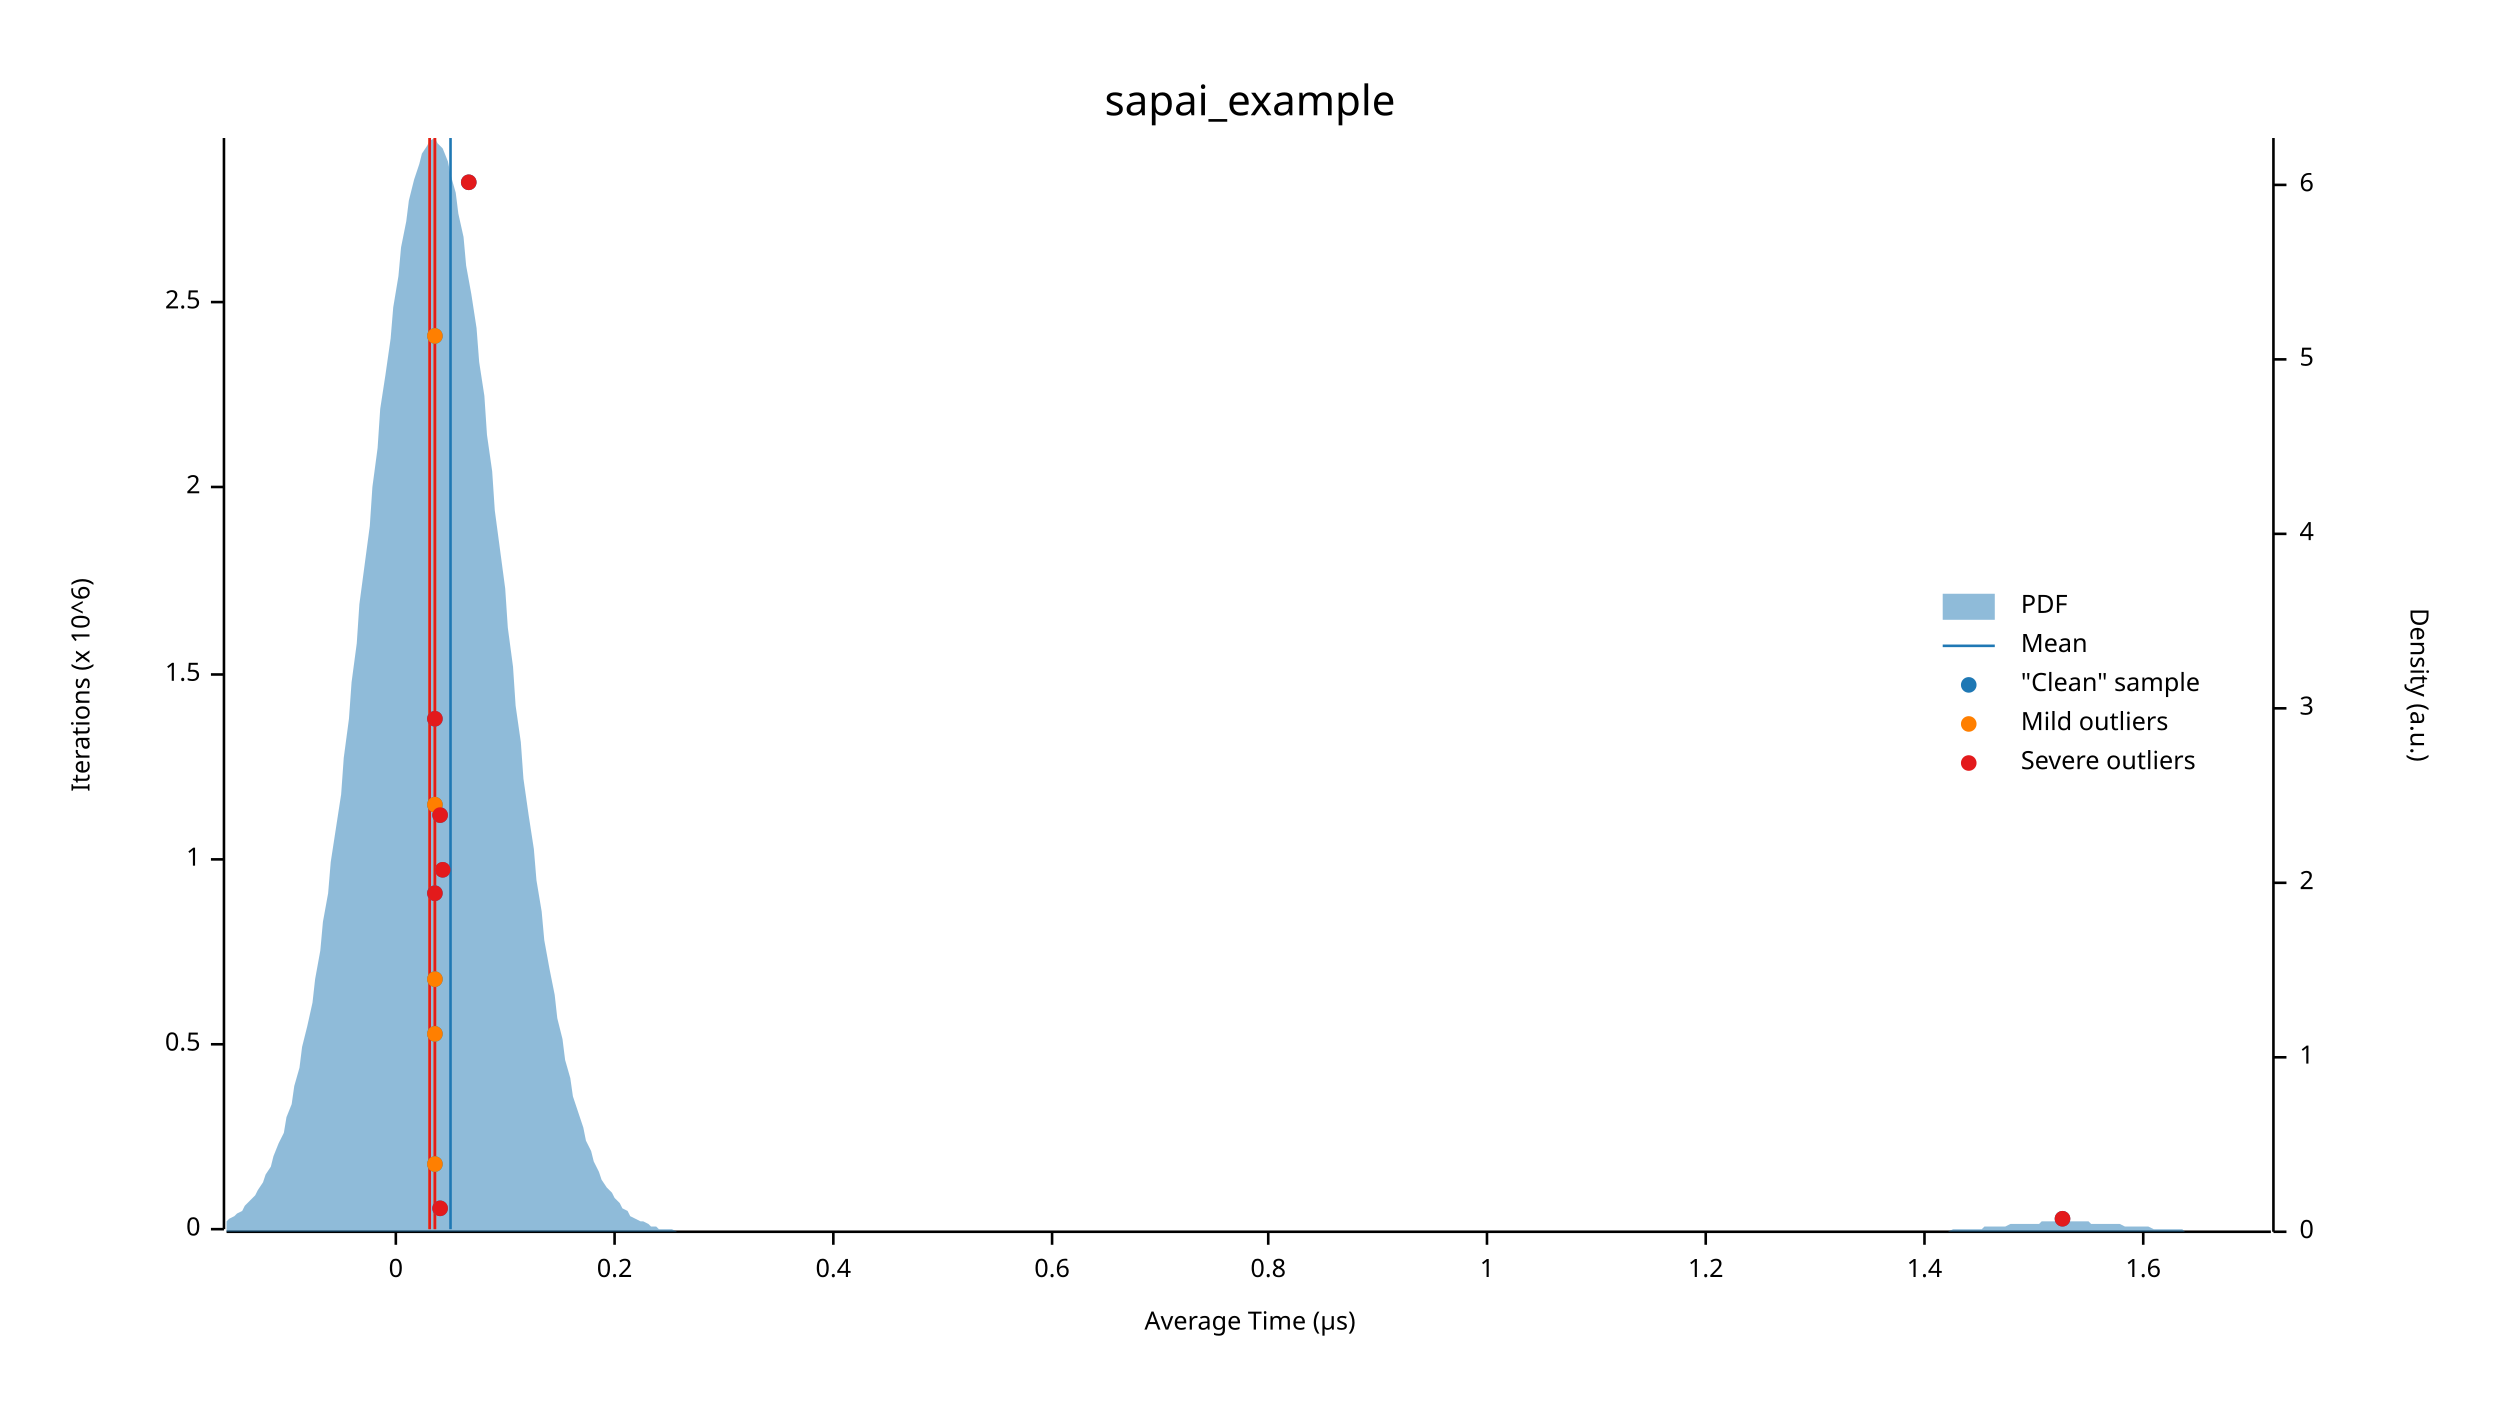
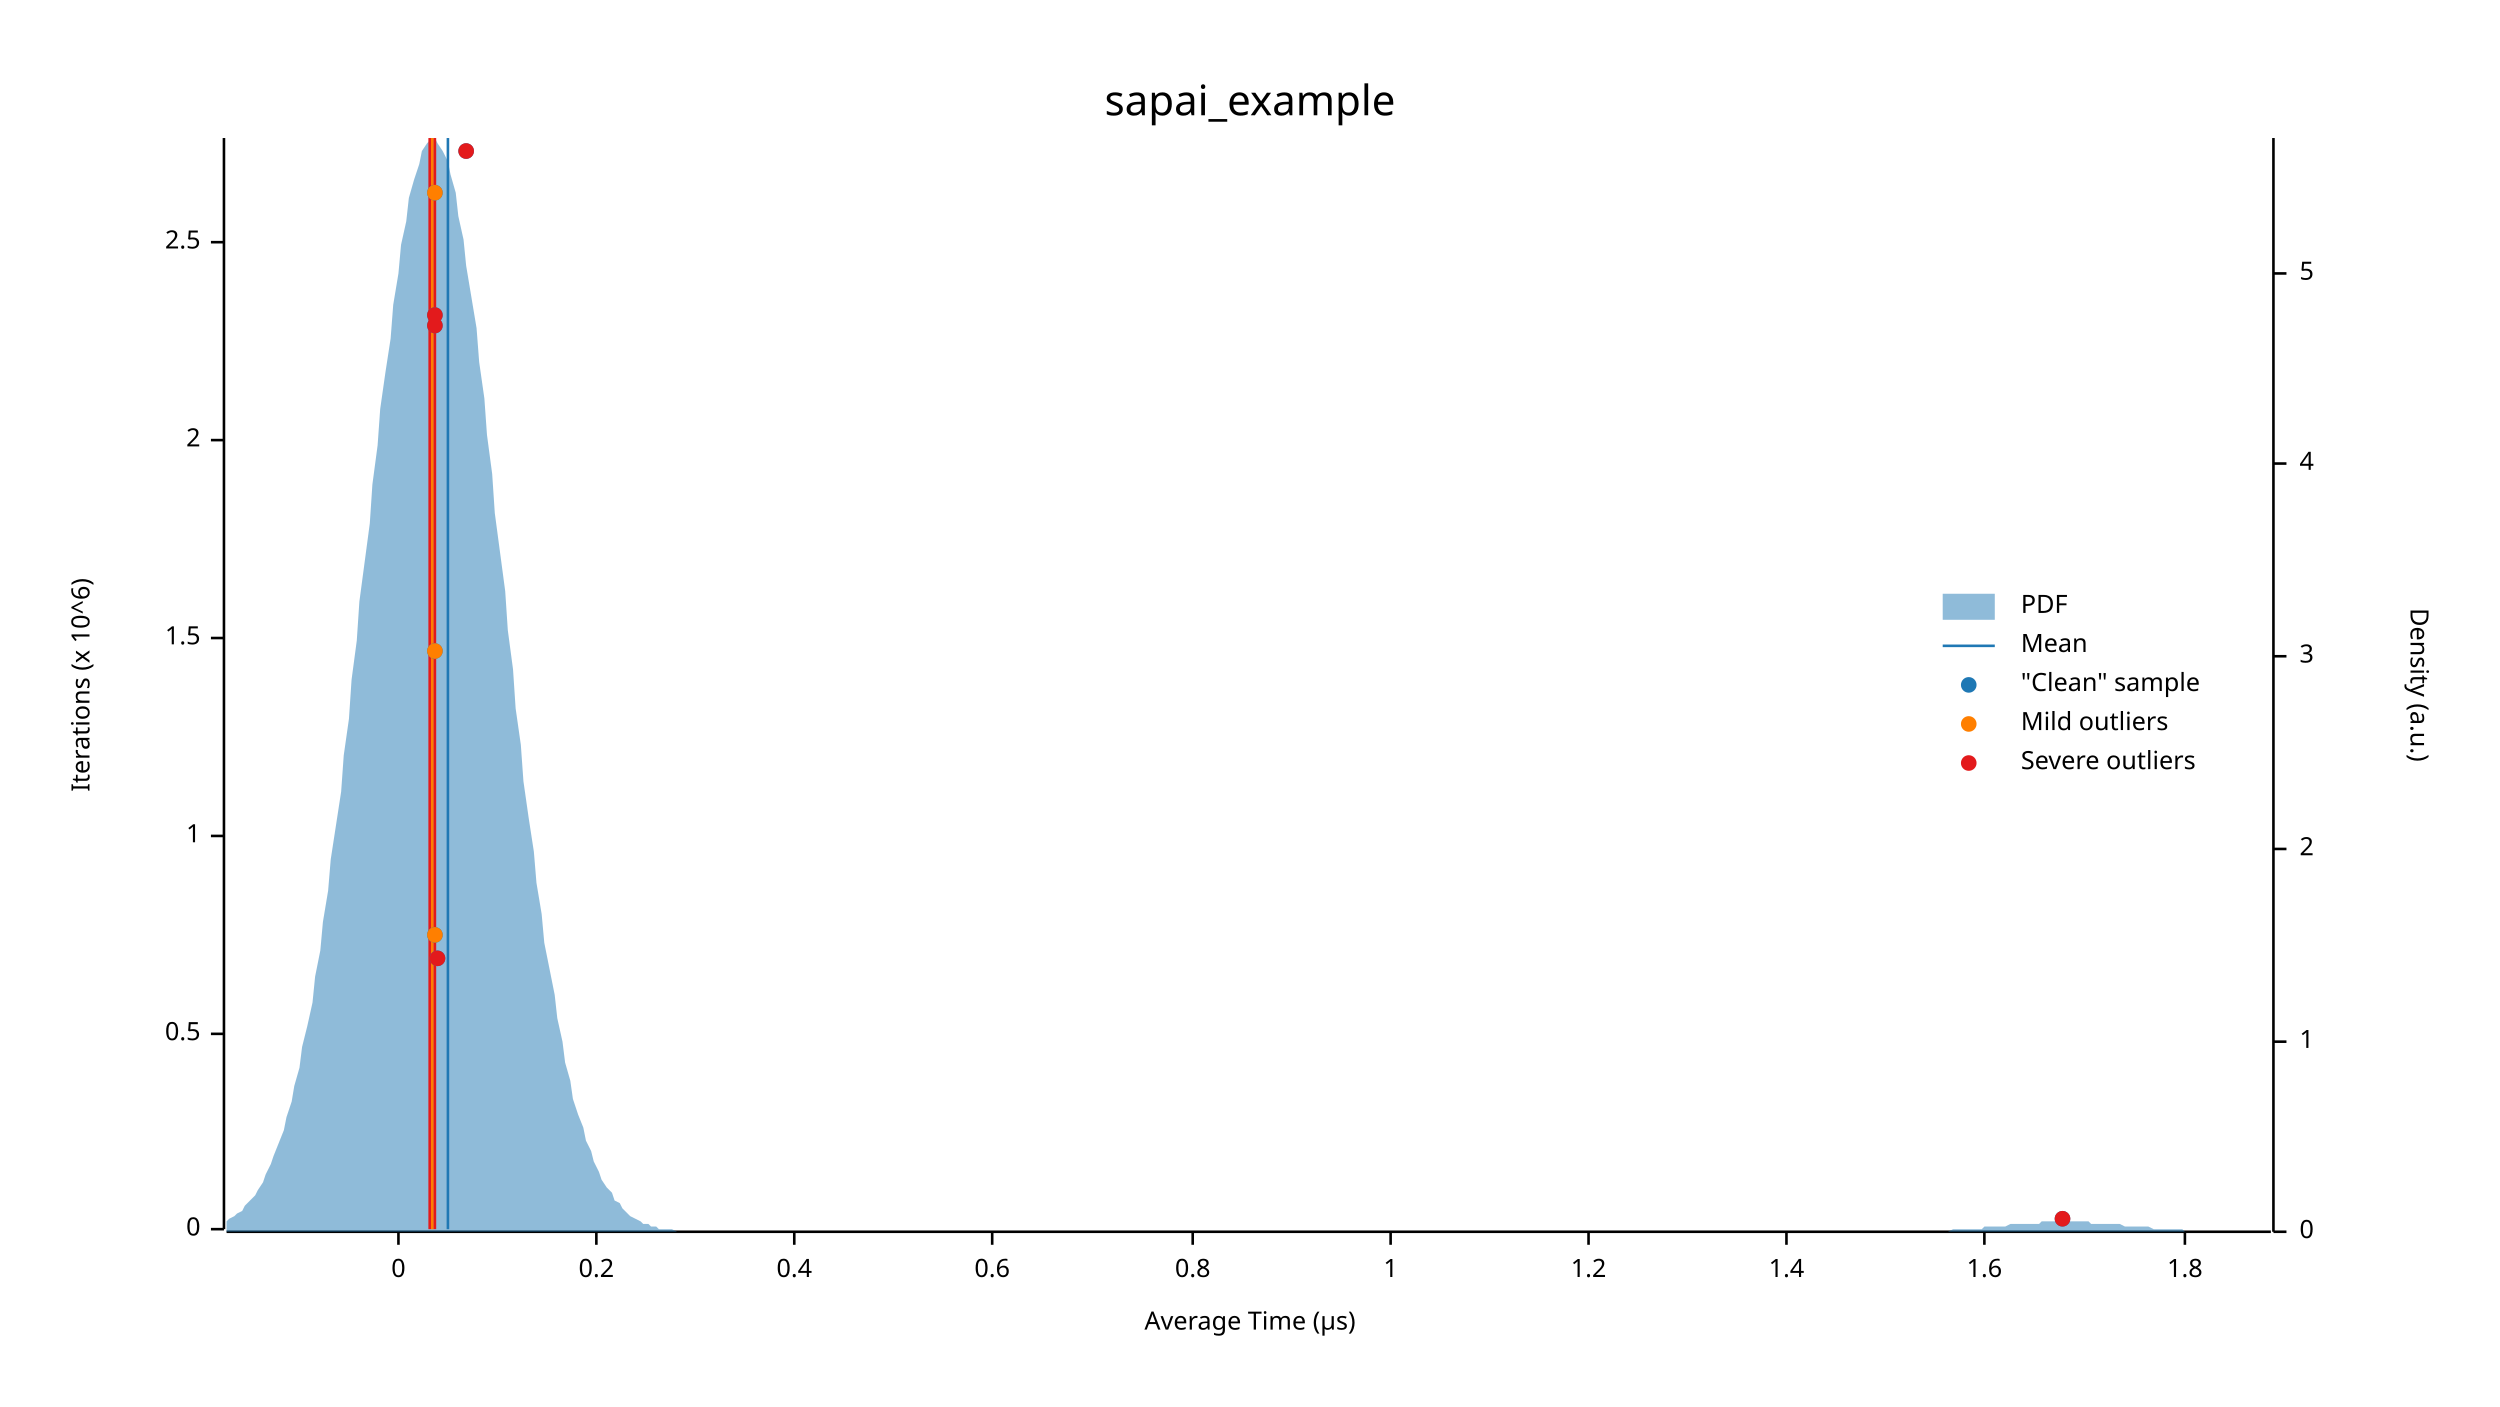
<svg xmlns="http://www.w3.org/2000/svg" width="960" height="540" viewBox="0 0 960 540">
  <text x="480" y="32" dy="0.76em" text-anchor="middle" font-family="sans-serif" font-size="16.129" opacity="1" fill="#000000">
sapai_example
</text>
  <text x="27" y="263" dy="0.76em" text-anchor="middle" font-family="sans-serif" font-size="9.677" opacity="1" fill="#000000" transform="rotate(270, 27, 263)">
Iterations (x 10^6)
</text>
  <text x="480" y="513" dy="-0.5ex" text-anchor="middle" font-family="sans-serif" font-size="9.677" opacity="1" fill="#000000">
Average Time (µs)
</text>
  <polyline fill="none" opacity="1" stroke="#000000" stroke-width="1" points="86,53 86,472 " />
  <text x="77" y="472" dy="0.5ex" text-anchor="end" font-family="sans-serif" font-size="9.677" opacity="1" fill="#000000">
0
</text>
  <polyline fill="none" opacity="1" stroke="#000000" stroke-width="1" points="81,472 86,472 " />
-   <text x="77" y="401" dy="0.5ex" text-anchor="end" font-family="sans-serif" font-size="9.677" opacity="1" fill="#000000">
+   <text x="77" y="397" dy="0.5ex" text-anchor="end" font-family="sans-serif" font-size="9.677" opacity="1" fill="#000000">
0.5
</text>
-   <polyline fill="none" opacity="1" stroke="#000000" stroke-width="1" points="81,401 86,401 " />
-   <text x="77" y="330" dy="0.5ex" text-anchor="end" font-family="sans-serif" font-size="9.677" opacity="1" fill="#000000">
+   <polyline fill="none" opacity="1" stroke="#000000" stroke-width="1" points="81,397 86,397 " />
+   <text x="77" y="321" dy="0.5ex" text-anchor="end" font-family="sans-serif" font-size="9.677" opacity="1" fill="#000000">
1
</text>
-   <polyline fill="none" opacity="1" stroke="#000000" stroke-width="1" points="81,330 86,330 " />
-   <text x="77" y="259" dy="0.5ex" text-anchor="end" font-family="sans-serif" font-size="9.677" opacity="1" fill="#000000">
+   <polyline fill="none" opacity="1" stroke="#000000" stroke-width="1" points="81,321 86,321 " />
+   <text x="77" y="245" dy="0.5ex" text-anchor="end" font-family="sans-serif" font-size="9.677" opacity="1" fill="#000000">
1.5
</text>
-   <polyline fill="none" opacity="1" stroke="#000000" stroke-width="1" points="81,259 86,259 " />
-   <text x="77" y="187" dy="0.5ex" text-anchor="end" font-family="sans-serif" font-size="9.677" opacity="1" fill="#000000">
+   <polyline fill="none" opacity="1" stroke="#000000" stroke-width="1" points="81,245 86,245 " />
+   <text x="77" y="169" dy="0.5ex" text-anchor="end" font-family="sans-serif" font-size="9.677" opacity="1" fill="#000000">
2
</text>
-   <polyline fill="none" opacity="1" stroke="#000000" stroke-width="1" points="81,187 86,187 " />
-   <text x="77" y="116" dy="0.5ex" text-anchor="end" font-family="sans-serif" font-size="9.677" opacity="1" fill="#000000">
+   <polyline fill="none" opacity="1" stroke="#000000" stroke-width="1" points="81,169 86,169 " />
+   <text x="77" y="93" dy="0.5ex" text-anchor="end" font-family="sans-serif" font-size="9.677" opacity="1" fill="#000000">
2.5
</text>
-   <polyline fill="none" opacity="1" stroke="#000000" stroke-width="1" points="81,116 86,116 " />
+   <polyline fill="none" opacity="1" stroke="#000000" stroke-width="1" points="81,93 86,93 " />
  <polyline fill="none" opacity="1" stroke="#000000" stroke-width="1" points="87,473 872,473 " />
-   <text x="152" y="483" dy="0.76em" text-anchor="middle" font-family="sans-serif" font-size="9.677" opacity="1" fill="#000000">
+   <text x="153" y="483" dy="0.76em" text-anchor="middle" font-family="sans-serif" font-size="9.677" opacity="1" fill="#000000">
0
</text>
-   <polyline fill="none" opacity="1" stroke="#000000" stroke-width="1" points="152,473 152,478 " />
-   <text x="236" y="483" dy="0.76em" text-anchor="middle" font-family="sans-serif" font-size="9.677" opacity="1" fill="#000000">
+   <polyline fill="none" opacity="1" stroke="#000000" stroke-width="1" points="153,473 153,478 " />
+   <text x="229" y="483" dy="0.76em" text-anchor="middle" font-family="sans-serif" font-size="9.677" opacity="1" fill="#000000">
0.2
</text>
-   <polyline fill="none" opacity="1" stroke="#000000" stroke-width="1" points="236,473 236,478 " />
-   <text x="320" y="483" dy="0.76em" text-anchor="middle" font-family="sans-serif" font-size="9.677" opacity="1" fill="#000000">
+   <polyline fill="none" opacity="1" stroke="#000000" stroke-width="1" points="229,473 229,478 " />
+   <text x="305" y="483" dy="0.76em" text-anchor="middle" font-family="sans-serif" font-size="9.677" opacity="1" fill="#000000">
0.4
</text>
-   <polyline fill="none" opacity="1" stroke="#000000" stroke-width="1" points="320,473 320,478 " />
-   <text x="404" y="483" dy="0.76em" text-anchor="middle" font-family="sans-serif" font-size="9.677" opacity="1" fill="#000000">
+   <polyline fill="none" opacity="1" stroke="#000000" stroke-width="1" points="305,473 305,478 " />
+   <text x="381" y="483" dy="0.76em" text-anchor="middle" font-family="sans-serif" font-size="9.677" opacity="1" fill="#000000">
0.6
</text>
-   <polyline fill="none" opacity="1" stroke="#000000" stroke-width="1" points="404,473 404,478 " />
-   <text x="487" y="483" dy="0.76em" text-anchor="middle" font-family="sans-serif" font-size="9.677" opacity="1" fill="#000000">
+   <polyline fill="none" opacity="1" stroke="#000000" stroke-width="1" points="381,473 381,478 " />
+   <text x="458" y="483" dy="0.76em" text-anchor="middle" font-family="sans-serif" font-size="9.677" opacity="1" fill="#000000">
0.8
</text>
-   <polyline fill="none" opacity="1" stroke="#000000" stroke-width="1" points="487,473 487,478 " />
-   <text x="571" y="483" dy="0.76em" text-anchor="middle" font-family="sans-serif" font-size="9.677" opacity="1" fill="#000000">
+   <polyline fill="none" opacity="1" stroke="#000000" stroke-width="1" points="458,473 458,478 " />
+   <text x="534" y="483" dy="0.76em" text-anchor="middle" font-family="sans-serif" font-size="9.677" opacity="1" fill="#000000">
1
</text>
-   <polyline fill="none" opacity="1" stroke="#000000" stroke-width="1" points="571,473 571,478 " />
-   <text x="655" y="483" dy="0.76em" text-anchor="middle" font-family="sans-serif" font-size="9.677" opacity="1" fill="#000000">
+   <polyline fill="none" opacity="1" stroke="#000000" stroke-width="1" points="534,473 534,478 " />
+   <text x="610" y="483" dy="0.76em" text-anchor="middle" font-family="sans-serif" font-size="9.677" opacity="1" fill="#000000">
1.2
</text>
-   <polyline fill="none" opacity="1" stroke="#000000" stroke-width="1" points="655,473 655,478 " />
-   <text x="739" y="483" dy="0.76em" text-anchor="middle" font-family="sans-serif" font-size="9.677" opacity="1" fill="#000000">
+   <polyline fill="none" opacity="1" stroke="#000000" stroke-width="1" points="610,473 610,478 " />
+   <text x="686" y="483" dy="0.76em" text-anchor="middle" font-family="sans-serif" font-size="9.677" opacity="1" fill="#000000">
1.4
</text>
-   <polyline fill="none" opacity="1" stroke="#000000" stroke-width="1" points="739,473 739,478 " />
-   <text x="823" y="483" dy="0.76em" text-anchor="middle" font-family="sans-serif" font-size="9.677" opacity="1" fill="#000000">
+   <polyline fill="none" opacity="1" stroke="#000000" stroke-width="1" points="686,473 686,478 " />
+   <text x="762" y="483" dy="0.76em" text-anchor="middle" font-family="sans-serif" font-size="9.677" opacity="1" fill="#000000">
1.6
</text>
-   <polyline fill="none" opacity="1" stroke="#000000" stroke-width="1" points="823,473 823,478 " />
+   <polyline fill="none" opacity="1" stroke="#000000" stroke-width="1" points="762,473 762,478 " />
+   <text x="839" y="483" dy="0.76em" text-anchor="middle" font-family="sans-serif" font-size="9.677" opacity="1" fill="#000000">
+ 1.8
+ </text>
+   <polyline fill="none" opacity="1" stroke="#000000" stroke-width="1" points="839,473 839,478 " />
  <text x="933" y="263" dy="0.76em" text-anchor="middle" font-family="sans-serif" font-size="9.677" opacity="1" fill="#000000" transform="rotate(90, 933, 263)">
Density (a.u.)
</text>
  <polyline fill="none" opacity="1" stroke="#000000" stroke-width="1" points="873,53 873,473 " />
  <text x="883" y="473" dy="0.5ex" text-anchor="start" font-family="sans-serif" font-size="9.677" opacity="1" fill="#000000">
0
</text>
  <polyline fill="none" opacity="1" stroke="#000000" stroke-width="1" points="873,473 878,473 " />
-   <text x="883" y="406" dy="0.5ex" text-anchor="start" font-family="sans-serif" font-size="9.677" opacity="1" fill="#000000">
+   <text x="883" y="400" dy="0.5ex" text-anchor="start" font-family="sans-serif" font-size="9.677" opacity="1" fill="#000000">
1
</text>
-   <polyline fill="none" opacity="1" stroke="#000000" stroke-width="1" points="873,406 878,406 " />
-   <text x="883" y="339" dy="0.5ex" text-anchor="start" font-family="sans-serif" font-size="9.677" opacity="1" fill="#000000">
+   <polyline fill="none" opacity="1" stroke="#000000" stroke-width="1" points="873,400 878,400 " />
+   <text x="883" y="326" dy="0.5ex" text-anchor="start" font-family="sans-serif" font-size="9.677" opacity="1" fill="#000000">
2
</text>
-   <polyline fill="none" opacity="1" stroke="#000000" stroke-width="1" points="873,339 878,339 " />
-   <text x="883" y="272" dy="0.5ex" text-anchor="start" font-family="sans-serif" font-size="9.677" opacity="1" fill="#000000">
+   <polyline fill="none" opacity="1" stroke="#000000" stroke-width="1" points="873,326 878,326 " />
+   <text x="883" y="252" dy="0.5ex" text-anchor="start" font-family="sans-serif" font-size="9.677" opacity="1" fill="#000000">
3
</text>
-   <polyline fill="none" opacity="1" stroke="#000000" stroke-width="1" points="873,272 878,272 " />
-   <text x="883" y="205" dy="0.5ex" text-anchor="start" font-family="sans-serif" font-size="9.677" opacity="1" fill="#000000">
+   <polyline fill="none" opacity="1" stroke="#000000" stroke-width="1" points="873,252 878,252 " />
+   <text x="883" y="178" dy="0.5ex" text-anchor="start" font-family="sans-serif" font-size="9.677" opacity="1" fill="#000000">
4
</text>
-   <polyline fill="none" opacity="1" stroke="#000000" stroke-width="1" points="873,205 878,205 " />
-   <text x="883" y="138" dy="0.5ex" text-anchor="start" font-family="sans-serif" font-size="9.677" opacity="1" fill="#000000">
+   <polyline fill="none" opacity="1" stroke="#000000" stroke-width="1" points="873,178 878,178 " />
+   <text x="883" y="105" dy="0.5ex" text-anchor="start" font-family="sans-serif" font-size="9.677" opacity="1" fill="#000000">
5
</text>
-   <polyline fill="none" opacity="1" stroke="#000000" stroke-width="1" points="873,138 878,138 " />
-   <text x="883" y="71" dy="0.5ex" text-anchor="start" font-family="sans-serif" font-size="9.677" opacity="1" fill="#000000">
- 6
- </text>
-   <polyline fill="none" opacity="1" stroke="#000000" stroke-width="1" points="873,71 878,71 " />
-   <polygon opacity="0.5" fill="#1F78B4" points="87,469 88,468 90,467 91,466 93,465 94,463 96,461 98,459 99,457 101,454 102,451 104,448 105,444 107,439 109,435 110,429 112,424 113,417 115,410 116,402 118,394 120,385 121,376 123,365 124,354 126,343 127,331 129,318 131,305 132,291 134,276 135,262 137,247 138,232 140,217 142,202 143,187 145,172 146,157 148,144 150,130 151,118 153,106 154,95 156,85 157,77 159,69 161,63 162,59 164,56 165,54 167,53 168,55 170,57 172,62 173,67 175,74 176,82 178,91 179,102 181,113 183,126 184,139 186,152 187,167 189,181 190,196 192,211 194,226 195,241 197,256 198,271 200,285 201,299 203,313 205,326 206,338 208,350 209,361 211,372 213,382 214,391 216,399 217,407 219,414 220,421 222,427 224,433 225,438 227,442 228,446 230,450 231,453 233,456 235,458 236,460 238,462 239,464 241,465 242,467 244,468 246,469 247,469 249,470 250,471 252,471 253,472 255,472 257,472 258,472 260,473 261,473 263,473 264,473 266,473 268,473 269,473 271,473 272,473 274,473 276,473 277,473 279,473 280,473 282,473 283,473 285,473 287,473 288,473 290,473 291,473 293,473 294,473 296,473 298,473 299,473 301,473 302,473 304,473 305,473 307,473 309,473 310,473 312,473 313,473 315,473 316,473 318,473 320,473 321,473 323,473 324,473 326,473 327,473 329,473 331,473 332,473 334,473 335,473 337,473 339,473 340,473 342,473 343,473 345,473 346,473 348,473 350,473 351,473 353,473 354,473 356,473 357,473 359,473 361,473 362,473 364,473 365,473 367,473 368,473 370,473 372,473 373,473 375,473 376,473 378,473 379,473 381,473 383,473 384,473 386,473 387,473 389,473 391,473 392,473 394,473 395,473 397,473 398,473 400,473 402,473 403,473 405,473 406,473 408,473 409,473 411,473 413,473 414,473 416,473 417,473 419,473 420,473 422,473 424,473 425,473 427,473 428,473 430,473 431,473 433,473 435,473 436,473 438,473 439,473 441,473 442,473 444,473 446,473 447,473 449,473 450,473 452,473 454,473 455,473 457,473 458,473 460,473 461,473 463,473 465,473 466,473 468,473 469,473 471,473 472,473 474,473 476,473 477,473 479,473 480,473 482,473 483,473 485,473 487,473 488,473 490,473 491,473 493,473 494,473 496,473 498,473 499,473 501,473 502,473 504,473 505,473 507,473 509,473 510,473 512,473 513,473 515,473 517,473 518,473 520,473 521,473 523,473 524,473 526,473 528,473 529,473 531,473 532,473 534,473 535,473 537,473 539,473 540,473 542,473 543,473 545,473 546,473 548,473 550,473 551,473 553,473 554,473 556,473 557,473 559,473 561,473 562,473 564,473 565,473 567,473 568,473 570,473 572,473 573,473 575,473 576,473 578,473 580,473 581,473 583,473 584,473 586,473 587,473 589,473 591,473 592,473 594,473 595,473 597,473 598,473 600,473 602,473 603,473 605,473 606,473 608,473 609,473 611,473 613,473 614,473 616,473 617,473 619,473 620,473 622,473 624,473 625,473 627,473 628,473 630,473 632,473 633,473 635,473 636,473 638,473 639,473 641,473 643,473 644,473 646,473 647,473 649,473 650,473 652,473 654,473 655,473 657,473 658,473 660,473 661,473 663,473 665,473 666,473 668,473 669,473 671,473 672,473 674,473 676,473 677,473 679,473 680,473 682,473 683,473 685,473 687,473 688,473 690,473 691,473 693,473 695,473 696,473 698,473 699,473 701,473 702,473 704,473 706,473 707,473 709,473 710,473 712,473 713,473 715,473 717,473 718,473 720,473 721,473 723,473 724,473 726,473 728,473 729,473 731,473 732,473 734,473 735,473 737,473 739,473 740,473 742,473 743,473 745,473 746,473 748,473 750,472 751,472 753,472 754,472 756,472 758,472 759,472 761,472 762,471 764,471 765,471 767,471 769,471 770,471 772,470 773,470 775,470 776,470 778,470 780,470 781,470 783,470 784,469 786,469 787,469 789,469 791,469 792,469 794,469 795,469 797,469 798,469 800,469 802,469 803,470 805,470 806,470 808,470 809,470 811,470 813,470 814,470 816,471 817,471 819,471 821,471 822,471 824,471 825,471 827,472 828,472 830,472 832,472 833,472 835,472 836,472 838,472 839,473 841,473 843,473 844,473 846,473 847,473 849,473 850,473 852,473 854,473 855,473 857,473 858,473 860,473 861,473 863,473 865,473 866,473 868,473 869,473 871,473 873,473 873,473 87,473 " />
-   <polyline fill="none" opacity="1" stroke="#1F78B4" stroke-width="1" points="173,472 173,53 " />
-   <polyline fill="none" opacity="1" stroke="#FF7F00" stroke-width="1" points="165,472 165,53 " />
-   <polyline fill="none" opacity="1" stroke="#FF7F00" stroke-width="1" points="167,472 167,53 " />
+   <polyline fill="none" opacity="1" stroke="#000000" stroke-width="1" points="873,105 878,105 " />
+   <polygon opacity="0.5" fill="#1F78B4" points="87,469 88,468 90,467 91,466 93,465 94,463 96,461 98,459 99,457 101,454 102,451 104,447 105,444 107,439 109,434 110,429 112,423 113,417 115,410 116,402 118,394 120,385 121,375 123,365 124,354 126,342 127,330 129,317 131,304 132,290 134,276 135,261 137,246 138,231 140,216 142,201 143,186 145,171 146,157 148,143 150,130 151,117 153,105 154,94 156,85 157,76 159,69 161,63 162,58 164,55 165,54 167,53 168,55 170,58 172,62 173,67 175,74 176,83 178,92 179,102 181,114 183,126 184,139 186,153 187,167 189,182 190,197 192,212 194,227 195,242 197,257 198,272 200,286 201,300 203,314 205,327 206,339 208,351 209,362 211,372 213,382 214,391 216,400 217,408 219,415 220,422 222,428 224,433 225,438 227,442 228,446 230,450 231,453 233,456 235,458 236,461 238,462 239,464 241,466 242,467 244,468 246,469 247,470 249,470 250,471 252,471 253,472 255,472 257,472 258,472 260,473 261,473 263,473 264,473 266,473 268,473 269,473 271,473 272,473 274,473 276,473 277,473 279,473 280,473 282,473 283,473 285,473 287,473 288,473 290,473 291,473 293,473 294,473 296,473 298,473 299,473 301,473 302,473 304,473 305,473 307,473 309,473 310,473 312,473 313,473 315,473 316,473 318,473 320,473 321,473 323,473 324,473 326,473 327,473 329,473 331,473 332,473 334,473 335,473 337,473 339,473 340,473 342,473 343,473 345,473 346,473 348,473 350,473 351,473 353,473 354,473 356,473 357,473 359,473 361,473 362,473 364,473 365,473 367,473 368,473 370,473 372,473 373,473 375,473 376,473 378,473 379,473 381,473 383,473 384,473 386,473 387,473 389,473 391,473 392,473 394,473 395,473 397,473 398,473 400,473 402,473 403,473 405,473 406,473 408,473 409,473 411,473 413,473 414,473 416,473 417,473 419,473 420,473 422,473 424,473 425,473 427,473 428,473 430,473 431,473 433,473 435,473 436,473 438,473 439,473 441,473 442,473 444,473 446,473 447,473 449,473 450,473 452,473 454,473 455,473 457,473 458,473 460,473 461,473 463,473 465,473 466,473 468,473 469,473 471,473 472,473 474,473 476,473 477,473 479,473 480,473 482,473 483,473 485,473 487,473 488,473 490,473 491,473 493,473 494,473 496,473 498,473 499,473 501,473 502,473 504,473 505,473 507,473 509,473 510,473 512,473 513,473 515,473 517,473 518,473 520,473 521,473 523,473 524,473 526,473 528,473 529,473 531,473 532,473 534,473 535,473 537,473 539,473 540,473 542,473 543,473 545,473 546,473 548,473 550,473 551,473 553,473 554,473 556,473 557,473 559,473 561,473 562,473 564,473 565,473 567,473 568,473 570,473 572,473 573,473 575,473 576,473 578,473 580,473 581,473 583,473 584,473 586,473 587,473 589,473 591,473 592,473 594,473 595,473 597,473 598,473 600,473 602,473 603,473 605,473 606,473 608,473 609,473 611,473 613,473 614,473 616,473 617,473 619,473 620,473 622,473 624,473 625,473 627,473 628,473 630,473 632,473 633,473 635,473 636,473 638,473 639,473 641,473 643,473 644,473 646,473 647,473 649,473 650,473 652,473 654,473 655,473 657,473 658,473 660,473 661,473 663,473 665,473 666,473 668,473 669,473 671,473 672,473 674,473 676,473 677,473 679,473 680,473 682,473 683,473 685,473 687,473 688,473 690,473 691,473 693,473 695,473 696,473 698,473 699,473 701,473 702,473 704,473 706,473 707,473 709,473 710,473 712,473 713,473 715,473 717,473 718,473 720,473 721,473 723,473 724,473 726,473 728,473 729,473 731,473 732,473 734,473 735,473 737,473 739,473 740,473 742,473 743,473 745,473 746,473 748,473 750,472 751,472 753,472 754,472 756,472 758,472 759,472 761,472 762,471 764,471 765,471 767,471 769,471 770,471 772,470 773,470 775,470 776,470 778,470 780,470 781,470 783,470 784,469 786,469 787,469 789,469 791,469 792,469 794,469 795,469 797,469 798,469 800,469 802,469 803,470 805,470 806,470 808,470 809,470 811,470 813,470 814,470 816,471 817,471 819,471 821,471 822,471 824,471 825,471 827,472 828,472 830,472 832,472 833,472 835,472 836,472 838,472 839,473 841,473 843,473 844,473 846,473 847,473 849,473 850,473 852,473 854,473 855,473 857,473 858,473 860,473 861,473 863,473 865,473 866,473 868,473 869,473 871,473 873,473 873,473 87,473 " />
+   <polyline fill="none" opacity="1" stroke="#1F78B4" stroke-width="1" points="172,472 172,53 " />
+   <polyline fill="none" opacity="1" stroke="#FF7F00" stroke-width="1" points="166,472 166,53 " />
+   <polyline fill="none" opacity="1" stroke="#FF7F00" stroke-width="1" points="166,472 166,53 " />
  <polyline fill="none" opacity="1" stroke="#E31A1C" stroke-width="1" points="165,472 165,53 " />
  <polyline fill="none" opacity="1" stroke="#E31A1C" stroke-width="1" points="167,472 167,53 " />
  <circle cx="792" cy="468" r="3" opacity="1" fill="#1F78B4" stroke="none" stroke-width="1" />
-   <circle cx="169" cy="464" r="3" opacity="1" fill="#1F78B4" stroke="none" stroke-width="1" />
-   <circle cx="167" cy="447" r="3" opacity="1" fill="#1F78B4" stroke="none" stroke-width="1" />
-   <circle cx="167" cy="397" r="3" opacity="1" fill="#1F78B4" stroke="none" stroke-width="1" />
-   <circle cx="167" cy="376" r="3" opacity="1" fill="#1F78B4" stroke="none" stroke-width="1" />
-   <circle cx="167" cy="343" r="3" opacity="1" fill="#1F78B4" stroke="none" stroke-width="1" />
-   <circle cx="170" cy="334" r="3" opacity="1" fill="#1F78B4" stroke="none" stroke-width="1" />
-   <circle cx="169" cy="313" r="3" opacity="1" fill="#1F78B4" stroke="none" stroke-width="1" />
-   <circle cx="167" cy="309" r="3" opacity="1" fill="#1F78B4" stroke="none" stroke-width="1" />
-   <circle cx="167" cy="276" r="3" opacity="1" fill="#1F78B4" stroke="none" stroke-width="1" />
-   <circle cx="167" cy="129" r="3" opacity="1" fill="#1F78B4" stroke="none" stroke-width="1" />
-   <circle cx="180" cy="70" r="3" opacity="1" fill="#1F78B4" stroke="none" stroke-width="1" />
-   <circle cx="167" cy="447" r="3" opacity="1" fill="#FF7F00" stroke="none" stroke-width="1" />
-   <circle cx="167" cy="397" r="3" opacity="1" fill="#FF7F00" stroke="none" stroke-width="1" />
-   <circle cx="167" cy="376" r="3" opacity="1" fill="#FF7F00" stroke="none" stroke-width="1" />
-   <circle cx="167" cy="309" r="3" opacity="1" fill="#FF7F00" stroke="none" stroke-width="1" />
-   <circle cx="167" cy="129" r="3" opacity="1" fill="#FF7F00" stroke="none" stroke-width="1" />
+   <circle cx="168" cy="368" r="3" opacity="1" fill="#1F78B4" stroke="none" stroke-width="1" />
+   <circle cx="167" cy="359" r="3" opacity="1" fill="#1F78B4" stroke="none" stroke-width="1" />
+   <circle cx="167" cy="250" r="3" opacity="1" fill="#1F78B4" stroke="none" stroke-width="1" />
+   <circle cx="167" cy="125" r="3" opacity="1" fill="#1F78B4" stroke="none" stroke-width="1" />
+   <circle cx="167" cy="121" r="3" opacity="1" fill="#1F78B4" stroke="none" stroke-width="1" />
+   <circle cx="167" cy="74" r="3" opacity="1" fill="#1F78B4" stroke="none" stroke-width="1" />
+   <circle cx="179" cy="58" r="3" opacity="1" fill="#1F78B4" stroke="none" stroke-width="1" />
+   <circle cx="167" cy="359" r="3" opacity="1" fill="#FF7F00" stroke="none" stroke-width="1" />
+   <circle cx="167" cy="250" r="3" opacity="1" fill="#FF7F00" stroke="none" stroke-width="1" />
+   <circle cx="167" cy="74" r="3" opacity="1" fill="#FF7F00" stroke="none" stroke-width="1" />
  <circle cx="792" cy="468" r="3" opacity="1" fill="#E31A1C" stroke="none" stroke-width="1" />
-   <circle cx="169" cy="464" r="3" opacity="1" fill="#E31A1C" stroke="none" stroke-width="1" />
-   <circle cx="167" cy="343" r="3" opacity="1" fill="#E31A1C" stroke="none" stroke-width="1" />
-   <circle cx="170" cy="334" r="3" opacity="1" fill="#E31A1C" stroke="none" stroke-width="1" />
-   <circle cx="169" cy="313" r="3" opacity="1" fill="#E31A1C" stroke="none" stroke-width="1" />
-   <circle cx="167" cy="276" r="3" opacity="1" fill="#E31A1C" stroke="none" stroke-width="1" />
-   <circle cx="180" cy="70" r="3" opacity="1" fill="#E31A1C" stroke="none" stroke-width="1" />
+   <circle cx="168" cy="368" r="3" opacity="1" fill="#E31A1C" stroke="none" stroke-width="1" />
+   <circle cx="167" cy="125" r="3" opacity="1" fill="#E31A1C" stroke="none" stroke-width="1" />
+   <circle cx="167" cy="121" r="3" opacity="1" fill="#E31A1C" stroke="none" stroke-width="1" />
+   <circle cx="179" cy="58" r="3" opacity="1" fill="#E31A1C" stroke="none" stroke-width="1" />
  <text x="776" y="228" dy="0.76em" text-anchor="start" font-family="sans-serif" font-size="9.677" opacity="1" fill="#000000">
PDF
</text>
  <text x="776" y="243" dy="0.76em" text-anchor="start" font-family="sans-serif" font-size="9.677" opacity="1" fill="#000000">
Mean
</text>
  <text x="776" y="258" dy="0.76em" text-anchor="start" font-family="sans-serif" font-size="9.677" opacity="1" fill="#000000">
"Clean" sample
</text>
  <text x="776" y="273" dy="0.76em" text-anchor="start" font-family="sans-serif" font-size="9.677" opacity="1" fill="#000000">
Mild outliers
</text>
  <text x="776" y="288" dy="0.76em" text-anchor="start" font-family="sans-serif" font-size="9.677" opacity="1" fill="#000000">
Severe outliers
</text>
  <rect x="746" y="228" width="20" height="10" opacity="0.5" fill="#1F78B4" stroke="none" />
  <polyline fill="none" opacity="1" stroke="#1F78B4" stroke-width="1" points="746,248 766,248 " />
  <circle cx="756" cy="263" r="3" opacity="1" fill="#1F78B4" stroke="none" stroke-width="1" />
  <circle cx="756" cy="278" r="3" opacity="1" fill="#FF7F00" stroke="none" stroke-width="1" />
  <circle cx="756" cy="293" r="3" opacity="1" fill="#E31A1C" stroke="none" stroke-width="1" />
</svg>
